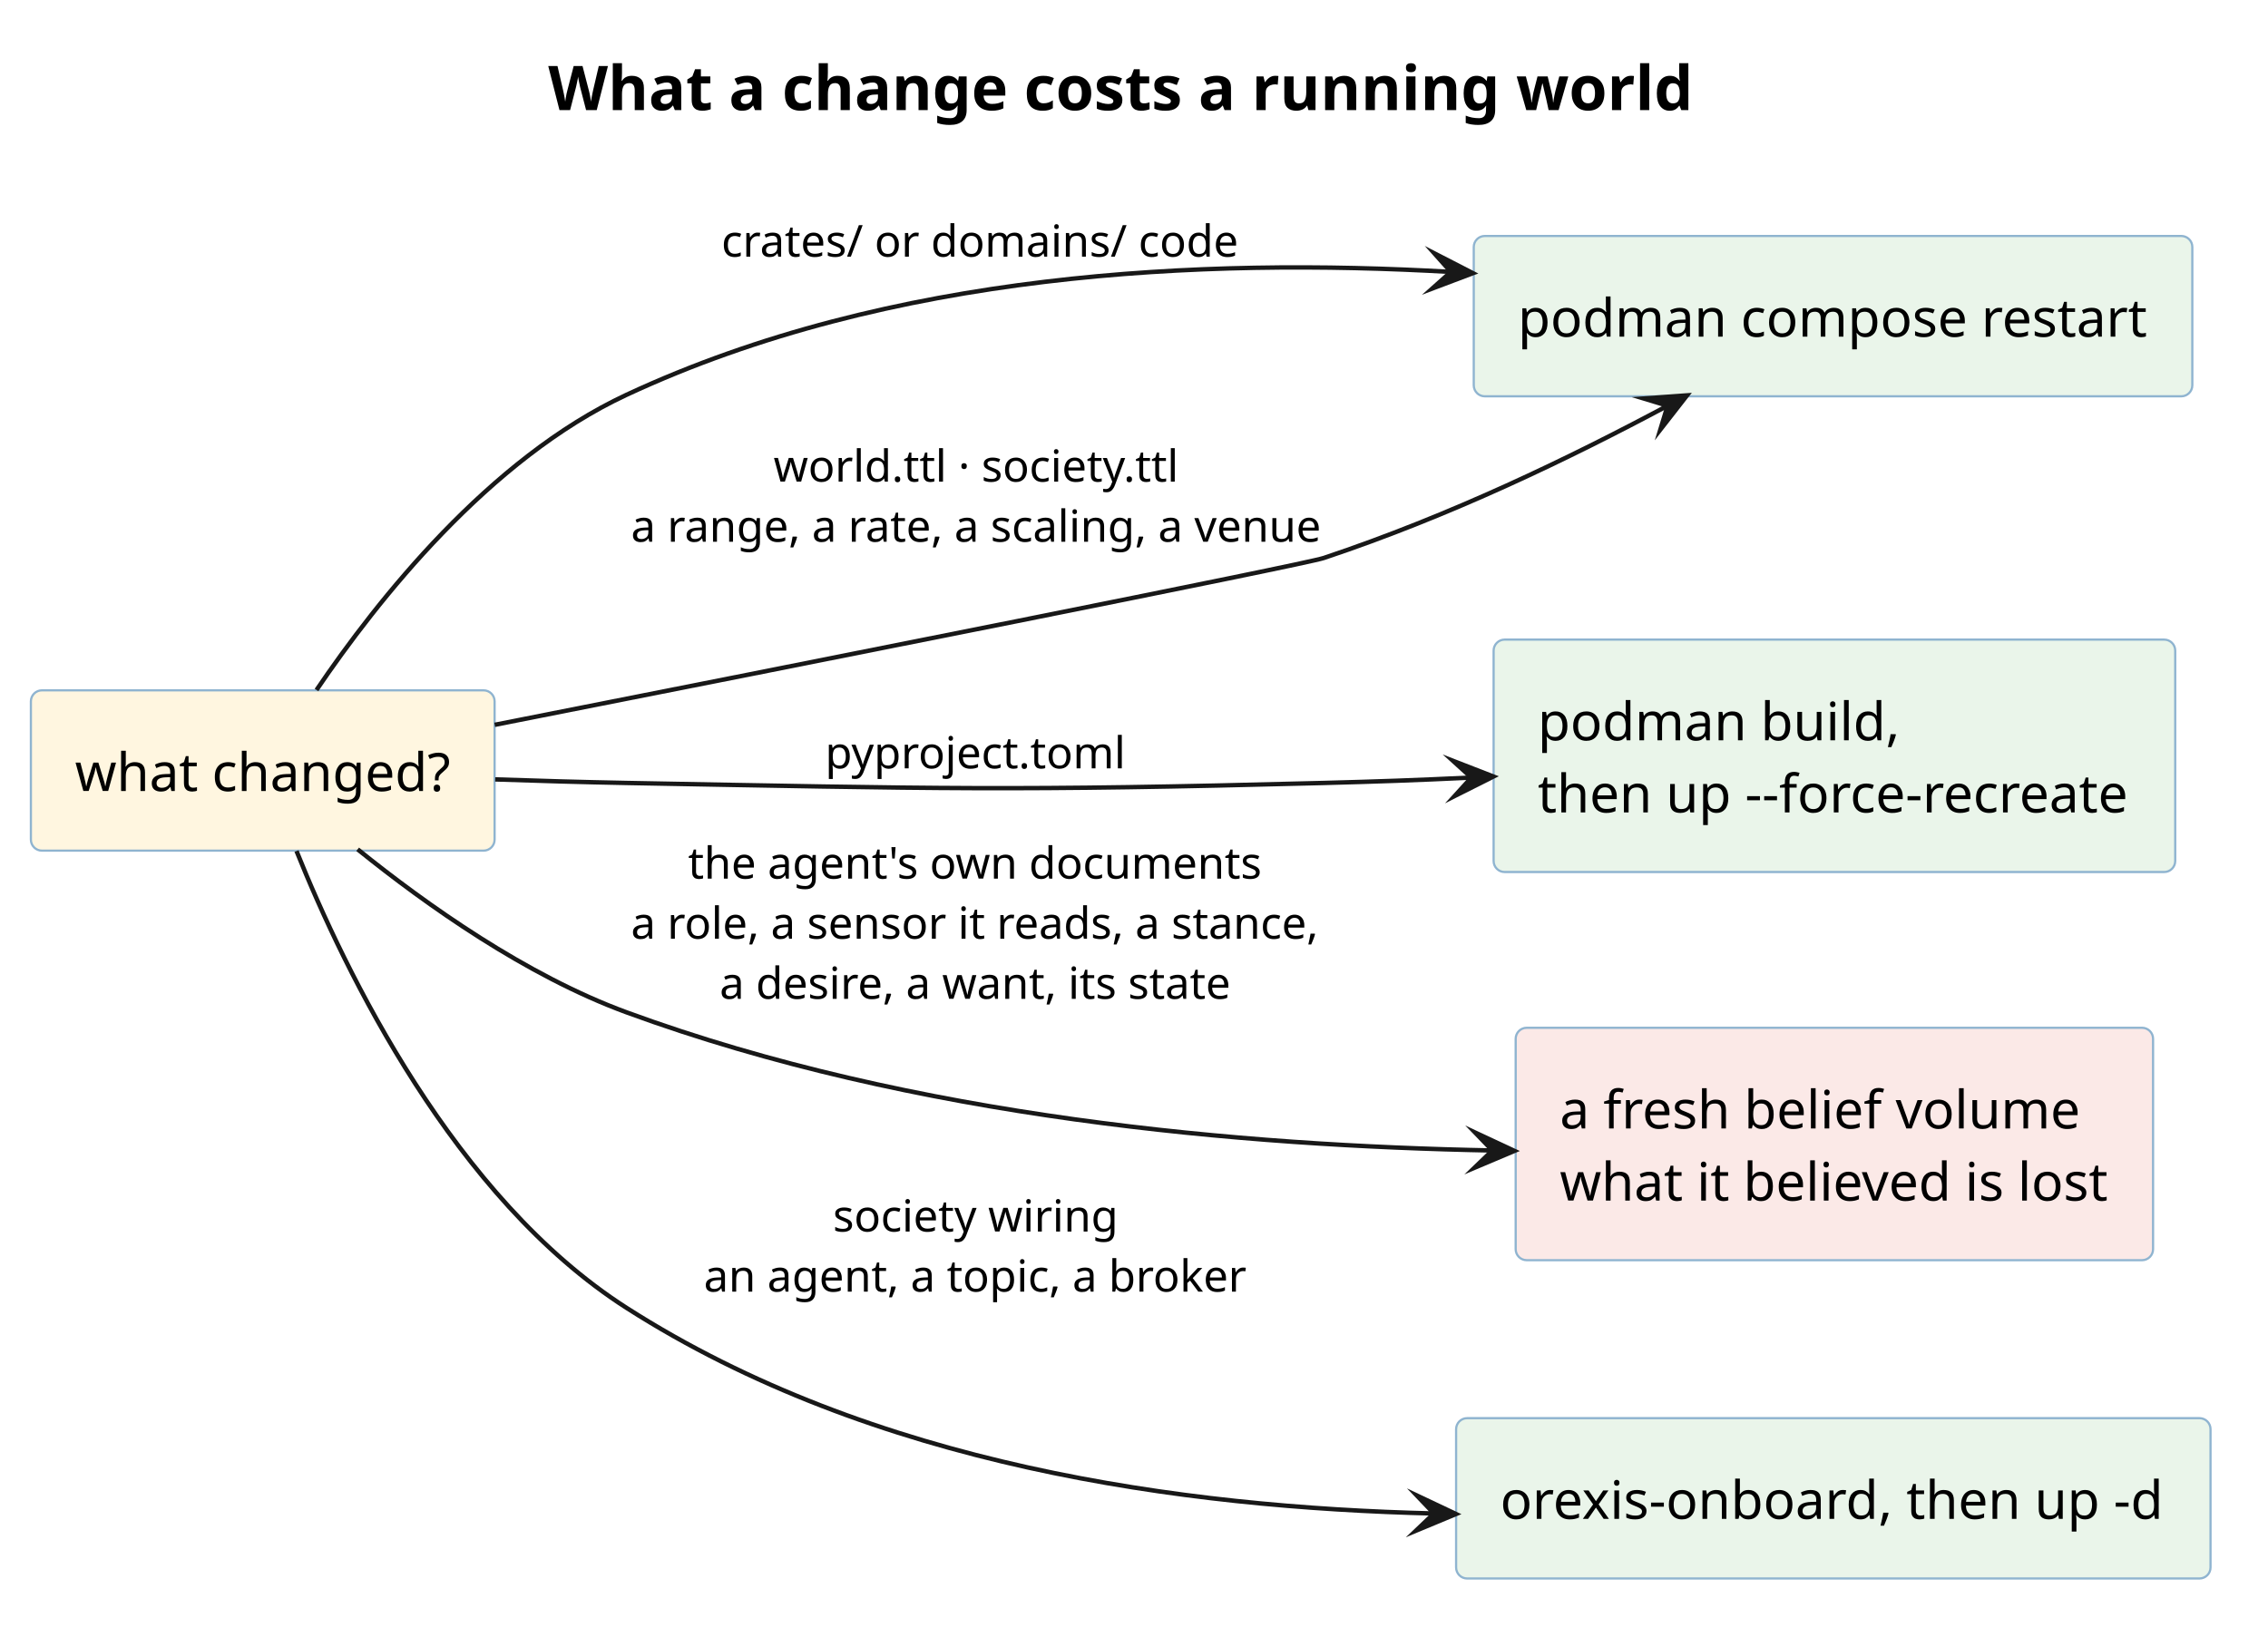
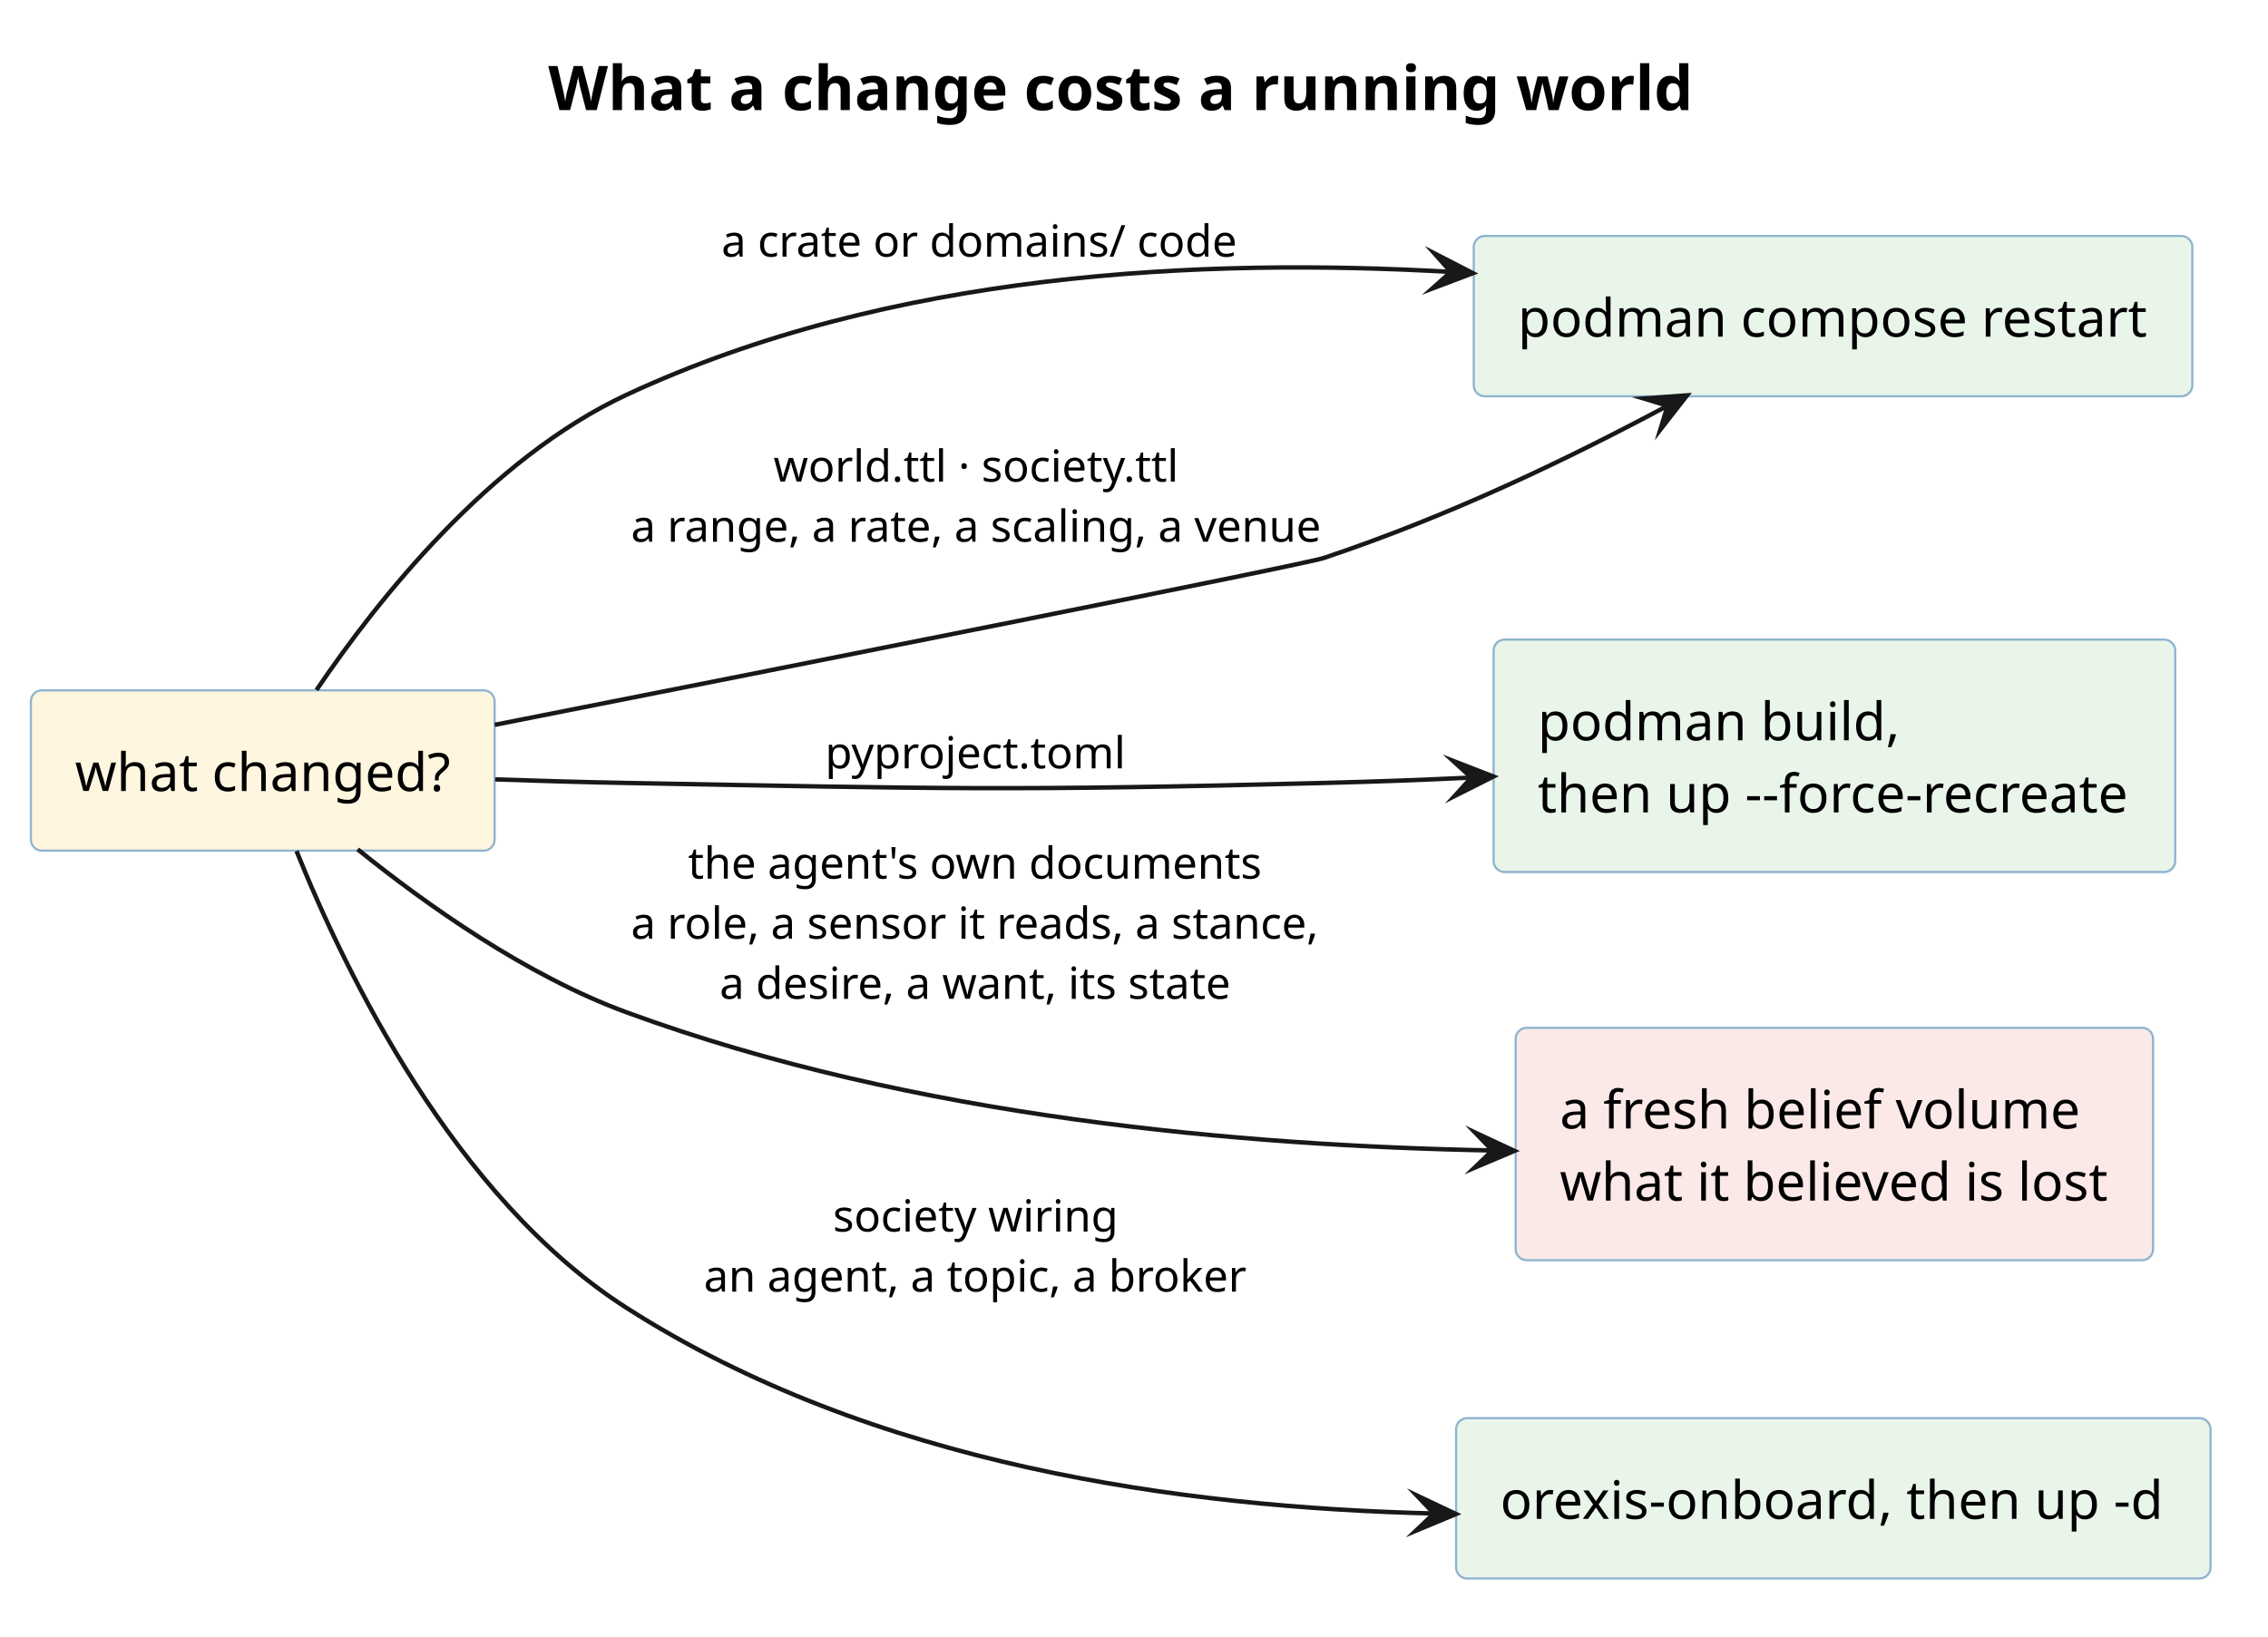
<svg xmlns="http://www.w3.org/2000/svg" version="1.1" data-diagram-type="DESCRIPTION" style="width:514px;height:371px;background:#FFFFFF;" width="514px" height="371px" viewBox="0 0 514 371" zoomAndPan="magnify" preserveAspectRatio="none" contentStyleType="text/css">
  <defs />
  <g font-family="sans-serif" lengthAdjust="spacing">
    <g class="title" data-source-line="1">
      <text x="124.249" y="24.966" fill="#000" font-size="14" textLength="259.475" font-weight="700">What a change costs a running world</text>
    </g>
    <g class="entity" data-qualified-name="C" id="ent0001" data-source-line="17">
      <rect x="7" y="156.498" width="105.093" height="36.344" fill="#FFF6E0" style="stroke:#8FB4D0;stroke-width:0.5;" rx="2.5" ry="2.5" />
      <text x="17" y="179.326" fill="#000" font-size="12" textLength="85.093">what changed?</text>
    </g>
    <g class="entity" data-qualified-name="R" id="ent0002" data-source-line="18">
      <rect x="334" y="53.498" width="162.849" height="36.344" fill="#EAF5EA" style="stroke:#8FB4D0;stroke-width:0.5;" rx="2.5" ry="2.5" />
      <text x="344" y="76.326" fill="#000" font-size="12" textLength="142.849">podman compose restart</text>
    </g>
    <g class="entity" data-qualified-name="B" id="ent0003" data-source-line="19">
      <rect x="338.5" y="144.998" width="154.473" height="52.688" fill="#EAF5EA" style="stroke:#8FB4D0;stroke-width:0.5;" rx="2.5" ry="2.5" />
      <text x="348.5" y="167.826" fill="#000" font-size="12" textLength="82.093">podman build,</text>
      <text x="348.5" y="184.17" fill="#000" font-size="12" textLength="134.473">then up --force-recreate</text>
    </g>
    <g class="entity" data-qualified-name="V" id="ent0004" data-source-line="20">
      <rect x="343.5" y="232.998" width="144.453" height="52.688" fill="#FBE9E7" style="stroke:#8FB4D0;stroke-width:0.5;" rx="2.5" ry="2.5" />
      <text x="353.5" y="255.826" fill="#000" font-size="12" textLength="118.201">a fresh belief volume</text>
      <text x="353.5" y="272.17" fill="#000" font-size="12" textLength="124.453">what it believed is lost</text>
    </g>
    <g class="entity" data-qualified-name="O" id="ent0005" data-source-line="21">
      <rect x="330" y="321.498" width="170.973" height="36.344" fill="#EAF5EA" style="stroke:#8FB4D0;stroke-width:0.5;" rx="2.5" ry="2.5" />
      <text x="340" y="344.326" fill="#000" font-size="12" textLength="150.973">orexis-onboard, then up -d</text>
    </g>
    <g class="link" data-entity-1="ent0001" data-entity-2="ent0002" id="lnk6" data-source-line="23" data-link-type="dependency">
      <path d="M71.73,156.418 C85.5,136.078 110.87,104.008 142,89.498 C201.95,61.558 272.488,58.433 328.818,61.643" style="stroke:#181818;stroke-width:1;" fill="none" id="C-to-R" />
      <polygon points="333.81,61.928,325.052,57.422,328.818,61.643,324.597,65.409,333.81,61.928" fill="#181818" style="stroke:#181818;stroke-width:1;stroke-linejoin:miter;stroke-miterlimit:10;" />
-       <text x="163.5" y="58.188" fill="#000" font-size="10" textLength="115.96">crates/ or domains/ code</text>
+       <text x="163.5" y="58.188" fill="#000" font-size="10" textLength="115.96">a crate or domains/ code</text>
    </g>
    <g class="link" data-entity-1="ent0001" data-entity-2="ent0002" id="lnk7" data-source-line="24" data-link-type="dependency">
      <path d="M112.12,164.318 C181.16,150.678 295.52,127.998 300,126.498 C328.86,116.848 355.469,103.973 377.929,91.983" style="stroke:#181818;stroke-width:1;" fill="none" id="C-to-R-1" />
      <polygon points="382.34,89.628,372.517,90.338,377.929,91.983,376.284,97.395,382.34,89.628" fill="#181818" style="stroke:#181818;stroke-width:1;stroke-linejoin:miter;stroke-miterlimit:10;" />
      <text x="175.305" y="109.188" fill="#000" font-size="10" textLength="92.18">world.ttl · society.ttl</text>
      <text x="143" y="122.808" fill="#000" font-size="10" textLength="156.79">a range, a rate, a scaling, a venue</text>
    </g>
    <g class="link" data-entity-1="ent0001" data-entity-2="ent0003" id="lnk8" data-source-line="25" data-link-type="dependency">
      <path d="M112.23,176.688 C122.11,177.028 132.37,177.318 142,177.498 C212.21,178.788 229.8,179.338 300,177.498 C312.44,177.168 320.636,176.885 333.466,176.275" style="stroke:#181818;stroke-width:1;" fill="none" id="C-to-B" />
      <polygon points="338.46,176.038,329.28,172.47,333.466,176.275,329.66,180.461,338.46,176.038" fill="#181818" style="stroke:#181818;stroke-width:1;stroke-linejoin:miter;stroke-miterlimit:10;" />
      <text x="187" y="174.188" fill="#000" font-size="10" textLength="68.48">pyproject.toml</text>
    </g>
    <g class="link" data-entity-1="ent0001" data-entity-2="ent0004" id="lnk9" data-source-line="26" data-link-type="dependency">
      <path d="M81.05,192.538 C96.66,205.138 119.24,221.148 142,229.498 C207.35,253.478 281.971,259.754 338.221,260.814" style="stroke:#181818;stroke-width:1;" fill="none" id="C-to-V" />
      <polygon points="343.22,260.908,334.297,256.739,338.221,260.814,334.146,264.738,343.22,260.908" fill="#181818" style="stroke:#181818;stroke-width:1;stroke-linejoin:miter;stroke-miterlimit:10;" />
      <text x="155.945" y="199.188" fill="#000" font-size="10" textLength="130.3">the agent's own documents</text>
      <text x="143" y="212.808" fill="#000" font-size="10" textLength="156.19">a role, a sensor it reads, a stance,</text>
      <text x="163.09" y="226.428" fill="#000" font-size="10" textLength="116.01">a desire, a want, its state</text>
    </g>
    <g class="link" data-entity-1="ent0001" data-entity-2="ent0005" id="lnk10" data-source-line="27" data-link-type="dependency">
      <path d="M67.2,192.928 C78.23,220.388 102.95,271.518 142,296.498 C197.77,332.188 267.781,341.749 324.981,343.109" style="stroke:#181818;stroke-width:1;" fill="none" id="C-to-O" />
      <polygon points="329.98,343.228,321.078,339.015,324.981,343.109,320.887,347.013,329.98,343.228" fill="#181818" style="stroke:#181818;stroke-width:1;stroke-linejoin:miter;stroke-miterlimit:10;" />
      <text x="188.77" y="279.188" fill="#000" font-size="10" textLength="64.65">society wiring</text>
      <text x="159.5" y="292.808" fill="#000" font-size="10" textLength="123.19">an agent, a topic, a broker</text>
    </g>
  </g>
</svg>
